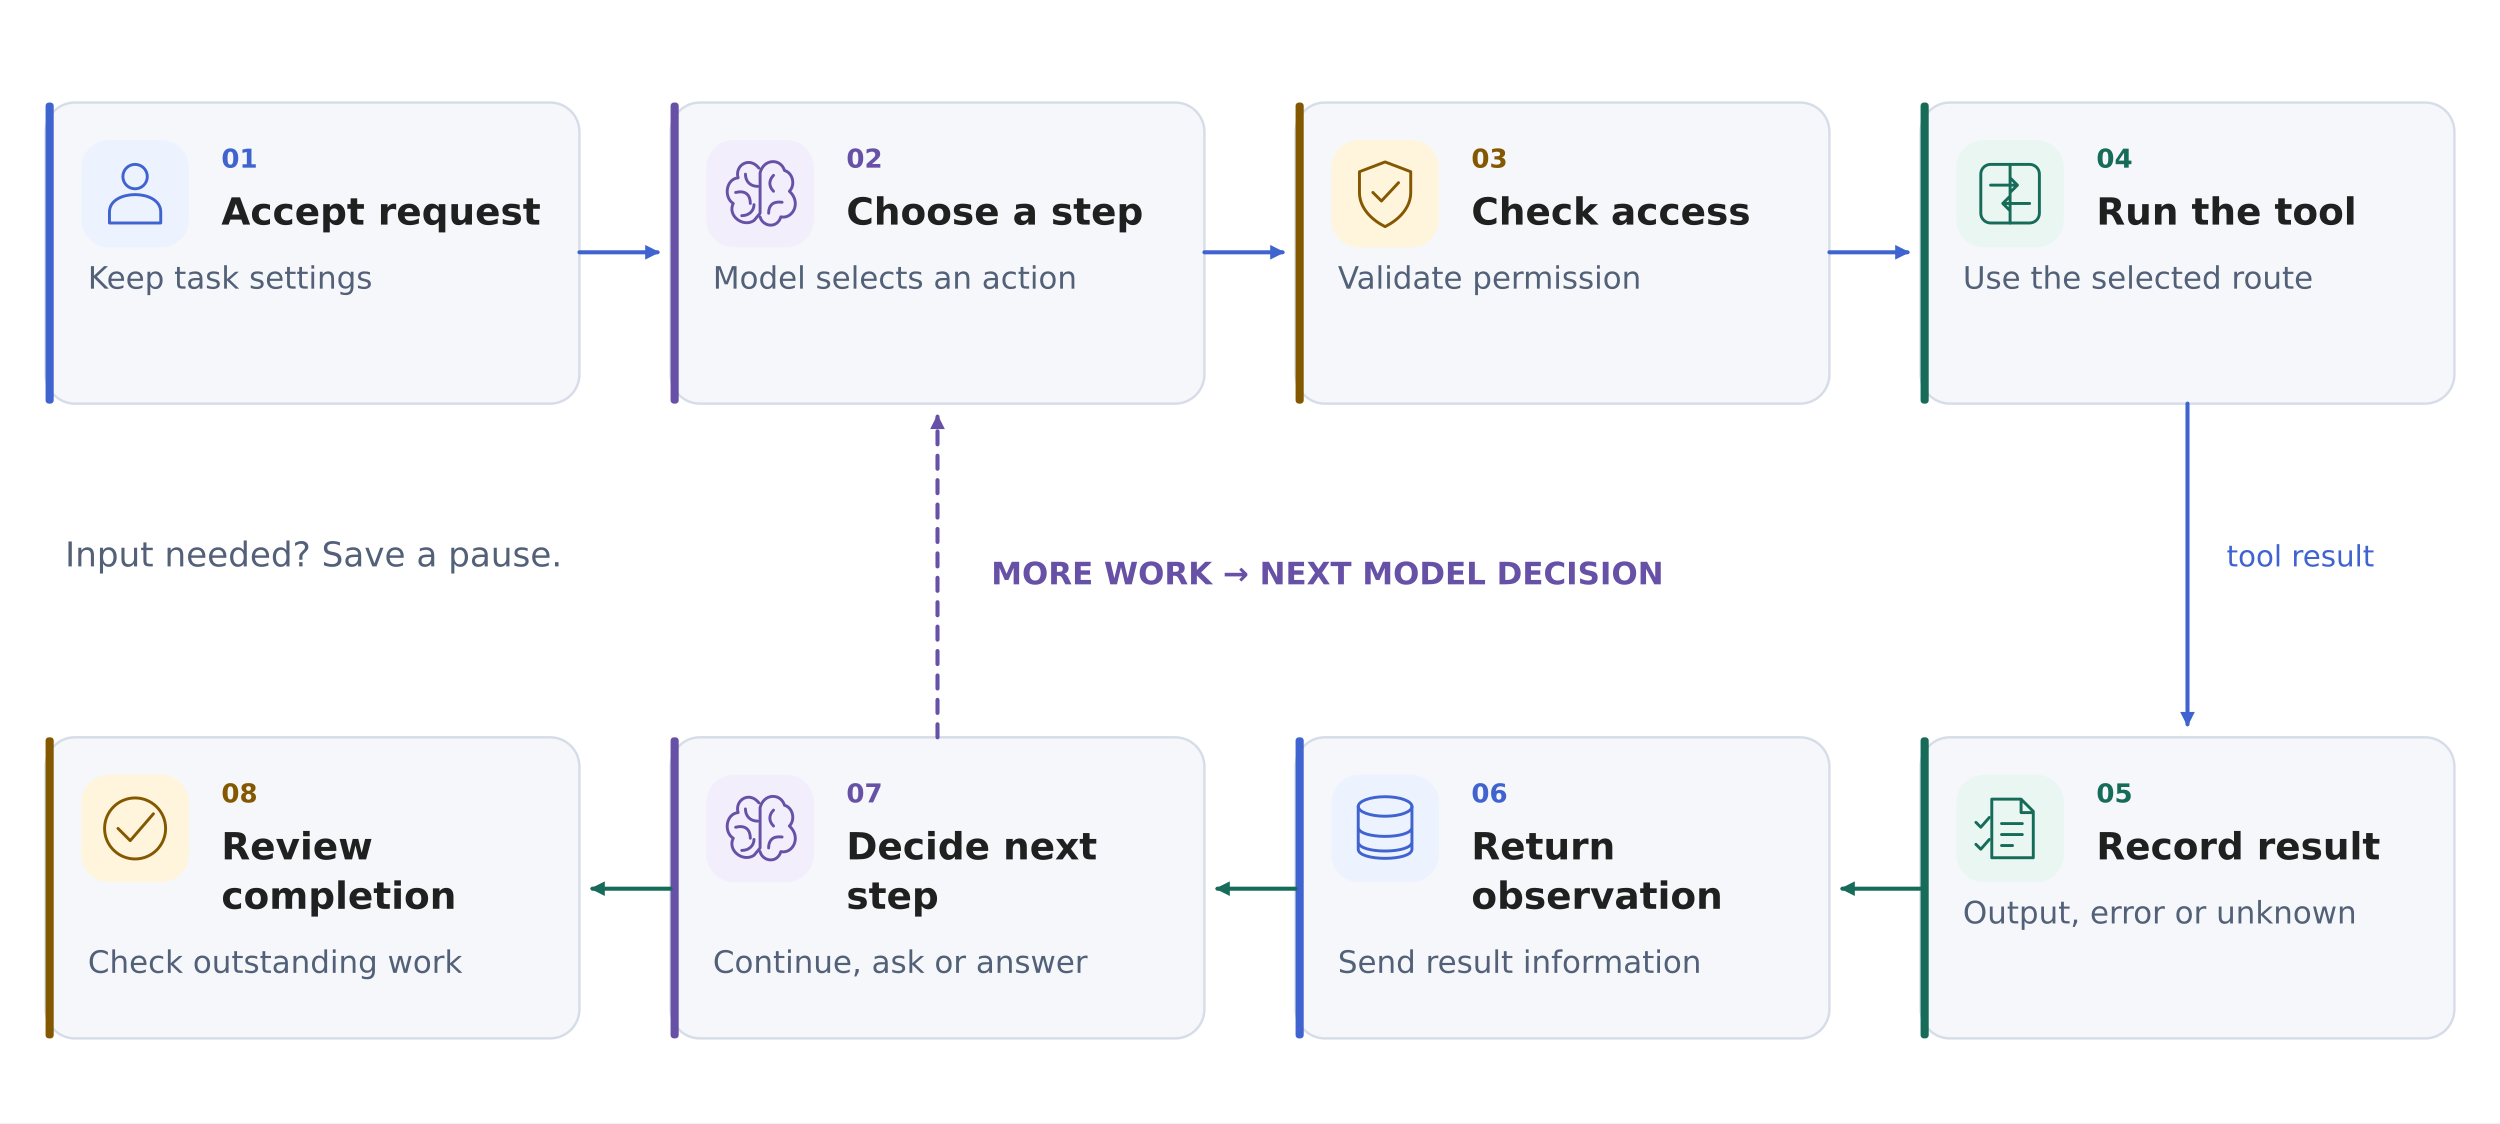
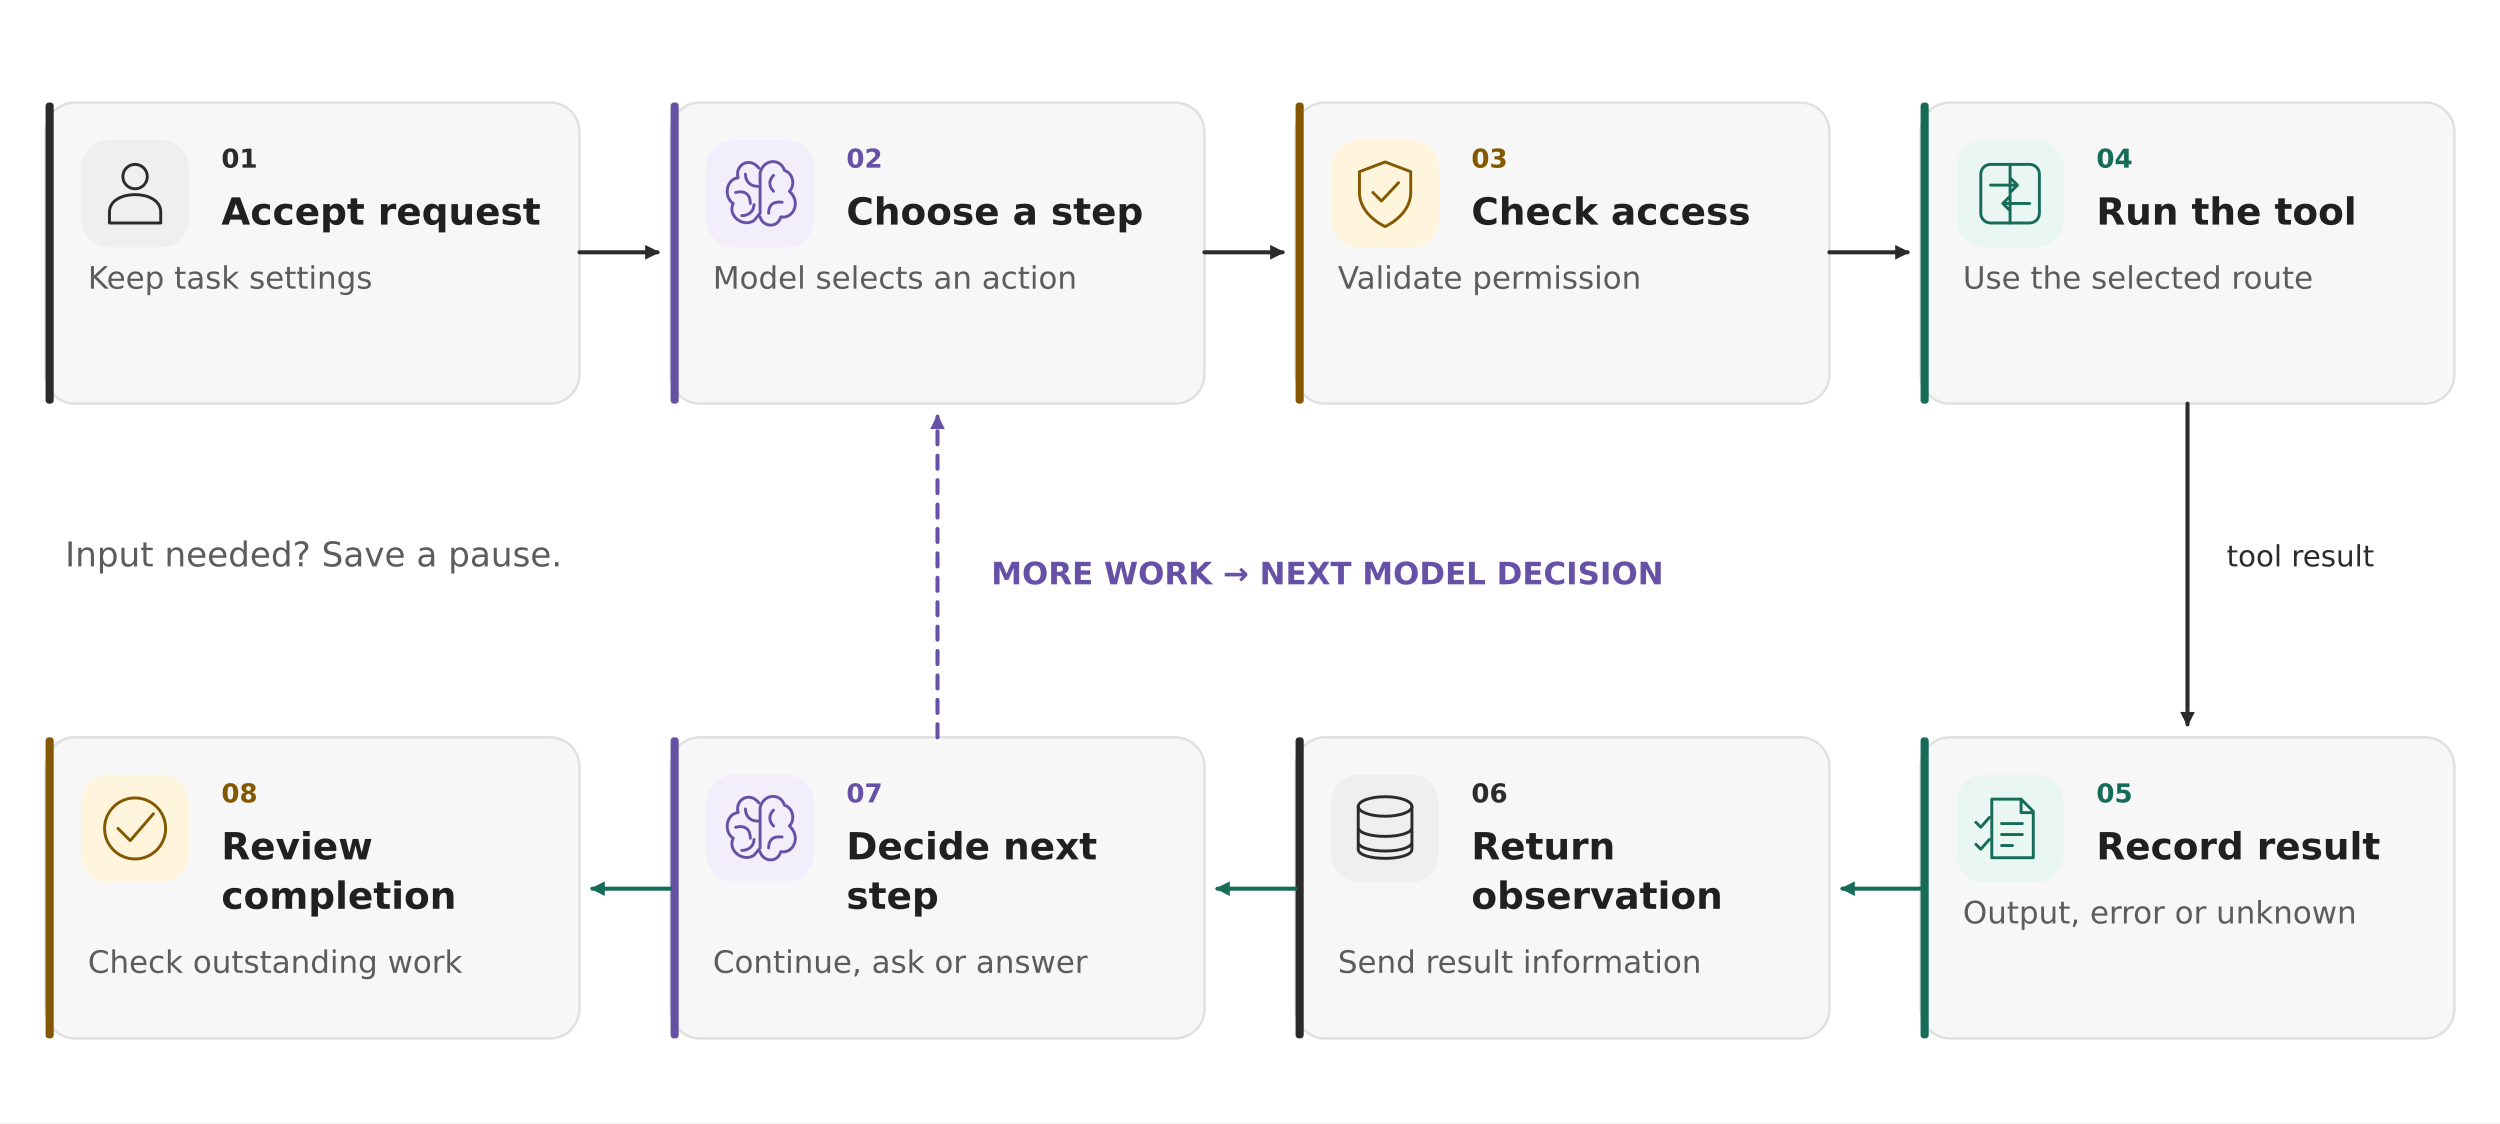
<svg xmlns="http://www.w3.org/2000/svg" width="1536" height="690" viewBox="0 0 1536 690" role="img" aria-labelledby="title desc" lang="en">
  <defs>
    <marker id="arrow-blue" markerWidth="9" markerHeight="9" refX="7.6" refY="4.5" orient="auto" markerUnits="userSpaceOnUse">
-       <path d="M0,0 L9,4.5 L0,9 Z" fill="#3F63CF" />
+       <path d="M0,0 L9,4.5 L0,9 Z" fill="#2B2B2B" />
    </marker>
    <marker id="arrow-teal" markerWidth="9" markerHeight="9" refX="7.6" refY="4.5" orient="auto" markerUnits="userSpaceOnUse">
      <path d="M0,0 L9,4.5 L0,9 Z" fill="#166C59" />
    </marker>
    <marker id="arrow-violet" markerWidth="9" markerHeight="9" refX="7.6" refY="4.5" orient="auto" markerUnits="userSpaceOnUse">
      <path d="M0,0 L9,4.5 L0,9 Z" fill="#6751A7" />
    </marker>
    <marker id="arrow-amber" markerWidth="9" markerHeight="9" refX="7.6" refY="4.5" orient="auto" markerUnits="userSpaceOnUse">
      <path d="M0,0 L9,4.5 L0,9 Z" fill="#835800" />
    </marker>
    <marker id="arrow-red" markerWidth="9" markerHeight="9" refX="7.6" refY="4.5" orient="auto" markerUnits="userSpaceOnUse">
      <path d="M0,0 L9,4.5 L0,9 Z" fill="#B02D3A" />
    </marker>
    <marker id="arrow-muted" markerWidth="9" markerHeight="9" refX="7.6" refY="4.5" orient="auto" markerUnits="userSpaceOnUse">
-       <path d="M0,0 L9,4.5 L0,9 Z" fill="#526078" />
+       <path d="M0,0 L9,4.5 L0,9 Z" fill="#5C5C5C" />
    </marker>
  </defs>
  <rect width="1536" height="690" fill="#FFFFFF" />
  <g transform="translate(-32,-202)">
-     <rect x="60" y="265" width="328" height="185" rx="18" fill="#F5F7FB" stroke="#D6DDE8" stroke-width="1.5" />
-     <rect x="60" y="265" width="5" height="185" rx="2" fill="#3F63CF" />
-     <rect x="82" y="288" width="66" height="66" rx="17" fill="#EDF2FF" />
-     <g transform="translate(91,297) scale(0.75)" fill="none" stroke="#3F63CF" stroke-width="2.4" stroke-linecap="round" stroke-linejoin="round">
+     <rect x="60" y="265" width="328" height="185" rx="18" fill="#F7F7F7" stroke="#E0E0E0" stroke-width="1.5" />
+     <rect x="60" y="265" width="5" height="185" rx="2" fill="#2B2B2B" />
+     <rect x="82" y="288" width="66" height="66" rx="17" fill="#EFEFEF" />
+     <g transform="translate(91,297) scale(0.75)" fill="none" stroke="#2B2B2B" stroke-width="2.4" stroke-linecap="round" stroke-linejoin="round">
      <circle cx="32" cy="18" r="10" />
      <path d="M11 56v-9c0-19 42-19 42 0v9z" />
    </g>
-     <text x="168" y="305.00" font-family="DejaVu Sans, Arial, sans-serif" font-size="16" font-weight="700" text-anchor="start" fill="#3F63CF">01</text>
+     <text x="168" y="305.00" font-family="DejaVu Sans, Arial, sans-serif" font-size="16" font-weight="700" text-anchor="start" fill="#2B2B2B">01</text>
    <text x="168" y="340.00" font-family="DejaVu Sans, Arial, sans-serif" font-size="23" font-weight="700" text-anchor="start" fill="#202020">Accept request</text>
-     <text x="86" y="379.36" font-family="DejaVu Sans, Arial, sans-serif" font-size="19" font-weight="400" text-anchor="start" fill="#526078">Keep task settings</text>
-     <rect x="444" y="265" width="328" height="185" rx="18" fill="#F5F7FB" stroke="#D6DDE8" stroke-width="1.5" />
+     <text x="86" y="379.36" font-family="DejaVu Sans, Arial, sans-serif" font-size="19" font-weight="400" text-anchor="start" fill="#5C5C5C">Keep task settings</text>
+     <rect x="444" y="265" width="328" height="185" rx="18" fill="#F7F7F7" stroke="#E0E0E0" stroke-width="1.5" />
    <rect x="444" y="265" width="5" height="185" rx="2" fill="#6751A7" />
    <rect x="466" y="288" width="66" height="66" rx="17" fill="#F2EEFB" />
    <g transform="translate(475,297) scale(0.75)" fill="none" stroke="#6751A7" stroke-width="2.4" stroke-linecap="round" stroke-linejoin="round">
      <path d="M31 11c-8-10-20-2-17 8-10 1-12 16-4 21-5 10 8 20 17 14l5-6V15c3-12 17-12 20-2 7 2 9 12 4 17 10 9 3 23-7 21-3 10-15 8-17 0M20 16c0 6 4 10 10 10M12 31c8-2 12 2 12 9M17 50c6 0 10-4 10-9M43 17c-4 4-4 9 0 13M50 39c-8-1-11 3-11 9" />
    </g>
    <text x="552" y="305.00" font-family="DejaVu Sans, Arial, sans-serif" font-size="16" font-weight="700" text-anchor="start" fill="#6751A7">02</text>
    <text x="552" y="340.00" font-family="DejaVu Sans, Arial, sans-serif" font-size="23" font-weight="700" text-anchor="start" fill="#202020">Choose a step</text>
-     <text x="470" y="379.36" font-family="DejaVu Sans, Arial, sans-serif" font-size="19" font-weight="400" text-anchor="start" fill="#526078">Model selects an action</text>
-     <rect x="828" y="265" width="328" height="185" rx="18" fill="#F5F7FB" stroke="#D6DDE8" stroke-width="1.5" />
+     <text x="470" y="379.36" font-family="DejaVu Sans, Arial, sans-serif" font-size="19" font-weight="400" text-anchor="start" fill="#5C5C5C">Model selects an action</text>
+     <rect x="828" y="265" width="328" height="185" rx="18" fill="#F7F7F7" stroke="#E0E0E0" stroke-width="1.5" />
    <rect x="828" y="265" width="5" height="185" rx="2" fill="#835800" />
    <rect x="850" y="288" width="66" height="66" rx="17" fill="#FFF4DC" />
    <g transform="translate(859,297) scale(0.75)" fill="none" stroke="#835800" stroke-width="2.4" stroke-linecap="round" stroke-linejoin="round">
      <path d="M32 6 53 14v17c0 12-9 22-21 28C20 53 11 43 11 31V14z" />
      <path d="m22 31 7 7 14-15" />
    </g>
    <text x="936" y="305.00" font-family="DejaVu Sans, Arial, sans-serif" font-size="16" font-weight="700" text-anchor="start" fill="#835800">03</text>
    <text x="936" y="340.00" font-family="DejaVu Sans, Arial, sans-serif" font-size="23" font-weight="700" text-anchor="start" fill="#202020">Check access</text>
-     <text x="854" y="379.36" font-family="DejaVu Sans, Arial, sans-serif" font-size="19" font-weight="400" text-anchor="start" fill="#526078">Validate permission</text>
-     <rect x="1212" y="265" width="328" height="185" rx="18" fill="#F5F7FB" stroke="#D6DDE8" stroke-width="1.5" />
+     <text x="854" y="379.36" font-family="DejaVu Sans, Arial, sans-serif" font-size="19" font-weight="400" text-anchor="start" fill="#5C5C5C">Validate permission</text>
+     <rect x="1212" y="265" width="328" height="185" rx="18" fill="#F7F7F7" stroke="#E0E0E0" stroke-width="1.5" />
    <rect x="1212" y="265" width="5" height="185" rx="2" fill="#166C59" />
    <rect x="1234" y="288" width="66" height="66" rx="17" fill="#EAF6F1" />
    <g transform="translate(1243,297) scale(0.75)" fill="none" stroke="#166C59" stroke-width="2.4" stroke-linecap="round" stroke-linejoin="round">
      <rect x="8" y="8" width="48" height="48" rx="8" />
      <path d="M32 8v48M16 25h22m-6-6 6 6-6 6M48 40H26m6-6-6 6 6 6" />
    </g>
    <text x="1320" y="305.00" font-family="DejaVu Sans, Arial, sans-serif" font-size="16" font-weight="700" text-anchor="start" fill="#166C59">04</text>
    <text x="1320" y="340.00" font-family="DejaVu Sans, Arial, sans-serif" font-size="23" font-weight="700" text-anchor="start" fill="#202020">Run the tool</text>
-     <text x="1238" y="379.36" font-family="DejaVu Sans, Arial, sans-serif" font-size="19" font-weight="400" text-anchor="start" fill="#526078">Use the selected route</text>
-     <rect x="1212" y="655" width="328" height="185" rx="18" fill="#F5F7FB" stroke="#D6DDE8" stroke-width="1.5" />
+     <text x="1238" y="379.36" font-family="DejaVu Sans, Arial, sans-serif" font-size="19" font-weight="400" text-anchor="start" fill="#5C5C5C">Use the selected route</text>
+     <rect x="1212" y="655" width="328" height="185" rx="18" fill="#F7F7F7" stroke="#E0E0E0" stroke-width="1.5" />
    <rect x="1212" y="655" width="5" height="185" rx="2" fill="#166C59" />
    <rect x="1234" y="678" width="66" height="66" rx="17" fill="#EAF6F1" />
    <g transform="translate(1243,687) scale(0.75)" fill="none" stroke="#166C59" stroke-width="2.4" stroke-linecap="round" stroke-linejoin="round">
      <path d="M17 8h24l10 10v38H17zM41 8v11h10M25 28h17m-17 9h17m-17 9h9" />
      <path d="m4 27 4 4 7-8m-11 22 4 4 7-8" />
    </g>
    <text x="1320" y="695.00" font-family="DejaVu Sans, Arial, sans-serif" font-size="16" font-weight="700" text-anchor="start" fill="#166C59">05</text>
    <text x="1320" y="730.00" font-family="DejaVu Sans, Arial, sans-serif" font-size="23" font-weight="700" text-anchor="start" fill="#202020">Record result</text>
-     <text x="1238" y="769.36" font-family="DejaVu Sans, Arial, sans-serif" font-size="19" font-weight="400" text-anchor="start" fill="#526078">Output, error or unknown</text>
-     <rect x="828" y="655" width="328" height="185" rx="18" fill="#F5F7FB" stroke="#D6DDE8" stroke-width="1.5" />
-     <rect x="828" y="655" width="5" height="185" rx="2" fill="#3F63CF" />
-     <rect x="850" y="678" width="66" height="66" rx="17" fill="#EDF2FF" />
-     <g transform="translate(859,687) scale(0.75)" fill="none" stroke="#3F63CF" stroke-width="2.4" stroke-linecap="round" stroke-linejoin="round">
+     <text x="1238" y="769.36" font-family="DejaVu Sans, Arial, sans-serif" font-size="19" font-weight="400" text-anchor="start" fill="#5C5C5C">Output, error or unknown</text>
+     <rect x="828" y="655" width="328" height="185" rx="18" fill="#F7F7F7" stroke="#E0E0E0" stroke-width="1.5" />
+     <rect x="828" y="655" width="5" height="185" rx="2" fill="#2B2B2B" />
+     <rect x="850" y="678" width="66" height="66" rx="17" fill="#EFEFEF" />
+     <g transform="translate(859,687) scale(0.75)" fill="none" stroke="#2B2B2B" stroke-width="2.4" stroke-linecap="round" stroke-linejoin="round">
      <ellipse cx="32" cy="14" rx="22" ry="8" />
      <path d="M10 14v35c0 10 44 10 44 0V14M10 31c0 10 44 10 44 0M10 43c0 10 44 10 44 0" />
    </g>
-     <text x="936" y="695.00" font-family="DejaVu Sans, Arial, sans-serif" font-size="16" font-weight="700" text-anchor="start" fill="#3F63CF">06</text>
+     <text x="936" y="695.00" font-family="DejaVu Sans, Arial, sans-serif" font-size="16" font-weight="700" text-anchor="start" fill="#2B2B2B">06</text>
    <text x="936" y="730.00" font-family="DejaVu Sans, Arial, sans-serif" font-size="23" font-weight="700" text-anchor="start" fill="#202020">Return</text>
    <text x="936" y="760.36" font-family="DejaVu Sans, Arial, sans-serif" font-size="23" font-weight="700" text-anchor="start" fill="#202020">observation</text>
-     <text x="854" y="799.72" font-family="DejaVu Sans, Arial, sans-serif" font-size="19" font-weight="400" text-anchor="start" fill="#526078">Send result information</text>
-     <rect x="444" y="655" width="328" height="185" rx="18" fill="#F5F7FB" stroke="#D6DDE8" stroke-width="1.5" />
+     <text x="854" y="799.72" font-family="DejaVu Sans, Arial, sans-serif" font-size="19" font-weight="400" text-anchor="start" fill="#5C5C5C">Send result information</text>
+     <rect x="444" y="655" width="328" height="185" rx="18" fill="#F7F7F7" stroke="#E0E0E0" stroke-width="1.5" />
    <rect x="444" y="655" width="5" height="185" rx="2" fill="#6751A7" />
    <rect x="466" y="678" width="66" height="66" rx="17" fill="#F2EEFB" />
    <g transform="translate(475,687) scale(0.75)" fill="none" stroke="#6751A7" stroke-width="2.4" stroke-linecap="round" stroke-linejoin="round">
      <path d="M31 11c-8-10-20-2-17 8-10 1-12 16-4 21-5 10 8 20 17 14l5-6V15c3-12 17-12 20-2 7 2 9 12 4 17 10 9 3 23-7 21-3 10-15 8-17 0M20 16c0 6 4 10 10 10M12 31c8-2 12 2 12 9M17 50c6 0 10-4 10-9M43 17c-4 4-4 9 0 13M50 39c-8-1-11 3-11 9" />
    </g>
    <text x="552" y="695.00" font-family="DejaVu Sans, Arial, sans-serif" font-size="16" font-weight="700" text-anchor="start" fill="#6751A7">07</text>
    <text x="552" y="730.00" font-family="DejaVu Sans, Arial, sans-serif" font-size="23" font-weight="700" text-anchor="start" fill="#202020">Decide next</text>
    <text x="552" y="760.36" font-family="DejaVu Sans, Arial, sans-serif" font-size="23" font-weight="700" text-anchor="start" fill="#202020">step</text>
-     <text x="470" y="799.72" font-family="DejaVu Sans, Arial, sans-serif" font-size="19" font-weight="400" text-anchor="start" fill="#526078">Continue, ask or answer</text>
-     <rect x="60" y="655" width="328" height="185" rx="18" fill="#F5F7FB" stroke="#D6DDE8" stroke-width="1.5" />
+     <text x="470" y="799.72" font-family="DejaVu Sans, Arial, sans-serif" font-size="19" font-weight="400" text-anchor="start" fill="#5C5C5C">Continue, ask or answer</text>
+     <rect x="60" y="655" width="328" height="185" rx="18" fill="#F7F7F7" stroke="#E0E0E0" stroke-width="1.5" />
    <rect x="60" y="655" width="5" height="185" rx="2" fill="#835800" />
    <rect x="82" y="678" width="66" height="66" rx="17" fill="#FFF4DC" />
    <g transform="translate(91,687) scale(0.75)" fill="none" stroke="#835800" stroke-width="2.4" stroke-linecap="round" stroke-linejoin="round">
      <circle cx="32" cy="32" r="25" />
      <path d="m18 32 10 10 19-22" />
    </g>
    <text x="168" y="695.00" font-family="DejaVu Sans, Arial, sans-serif" font-size="16" font-weight="700" text-anchor="start" fill="#835800">08</text>
    <text x="168" y="730.00" font-family="DejaVu Sans, Arial, sans-serif" font-size="23" font-weight="700" text-anchor="start" fill="#202020">Review</text>
    <text x="168" y="760.36" font-family="DejaVu Sans, Arial, sans-serif" font-size="23" font-weight="700" text-anchor="start" fill="#202020">completion</text>
-     <text x="86" y="799.72" font-family="DejaVu Sans, Arial, sans-serif" font-size="19" font-weight="400" text-anchor="start" fill="#526078">Check outstanding work</text>
-     <path d="M388,357 H436" fill="none" stroke="#3F63CF" stroke-width="2.5" stroke-linecap="round" stroke-linejoin="round" marker-end="url(#arrow-blue)" />
-     <path d="M772,357 H820" fill="none" stroke="#3F63CF" stroke-width="2.5" stroke-linecap="round" stroke-linejoin="round" marker-end="url(#arrow-blue)" />
-     <path d="M1156,357 H1204" fill="none" stroke="#3F63CF" stroke-width="2.5" stroke-linecap="round" stroke-linejoin="round" marker-end="url(#arrow-blue)" />
-     <path d="M1376,450 V647" fill="none" stroke="#3F63CF" stroke-width="2.5" stroke-linecap="round" stroke-linejoin="round" marker-end="url(#arrow-blue)" />
-     <text x="1400" y="550.00" font-family="DejaVu Sans, Arial, sans-serif" font-size="18" font-weight="400" text-anchor="start" fill="#3F63CF">tool result</text>
+     <text x="86" y="799.72" font-family="DejaVu Sans, Arial, sans-serif" font-size="19" font-weight="400" text-anchor="start" fill="#5C5C5C">Check outstanding work</text>
+     <path d="M388,357 H436" fill="none" stroke="#2B2B2B" stroke-width="2.5" stroke-linecap="round" stroke-linejoin="round" marker-end="url(#arrow-blue)" />
+     <path d="M772,357 H820" fill="none" stroke="#2B2B2B" stroke-width="2.5" stroke-linecap="round" stroke-linejoin="round" marker-end="url(#arrow-blue)" />
+     <path d="M1156,357 H1204" fill="none" stroke="#2B2B2B" stroke-width="2.5" stroke-linecap="round" stroke-linejoin="round" marker-end="url(#arrow-blue)" />
+     <path d="M1376,450 V647" fill="none" stroke="#2B2B2B" stroke-width="2.5" stroke-linecap="round" stroke-linejoin="round" marker-end="url(#arrow-blue)" />
+     <text x="1400" y="550.00" font-family="DejaVu Sans, Arial, sans-serif" font-size="18" font-weight="400" text-anchor="start" fill="#2B2B2B">tool result</text>
    <path d="M1212,748 H1164" fill="none" stroke="#166C59" stroke-width="2.5" stroke-linecap="round" stroke-linejoin="round" marker-end="url(#arrow-teal)" />
    <path d="M828,748 H780" fill="none" stroke="#166C59" stroke-width="2.5" stroke-linecap="round" stroke-linejoin="round" marker-end="url(#arrow-teal)" />
    <path d="M444,748 H396" fill="none" stroke="#166C59" stroke-width="2.5" stroke-linecap="round" stroke-linejoin="round" marker-end="url(#arrow-teal)" />
    <path d="M608,655 V550 H608 V458" fill="none" stroke="#6751A7" stroke-width="2.5" stroke-linecap="round" stroke-linejoin="round" marker-end="url(#arrow-violet)" stroke-dasharray="8 7" />
    <text x="641" y="561.00" font-family="DejaVu Sans, Arial, sans-serif" font-size="19" font-weight="700" text-anchor="start" fill="#6751A7">MORE WORK → NEXT MODEL DECISION</text>
-     <text x="72" y="550.00" font-family="DejaVu Sans, Arial, sans-serif" font-size="21" font-weight="400" text-anchor="start" fill="#526078">Input needed? Save a pause.</text>
+     <text x="72" y="550.00" font-family="DejaVu Sans, Arial, sans-serif" font-size="21" font-weight="400" text-anchor="start" fill="#5C5C5C">Input needed? Save a pause.</text>
  </g>
</svg>
